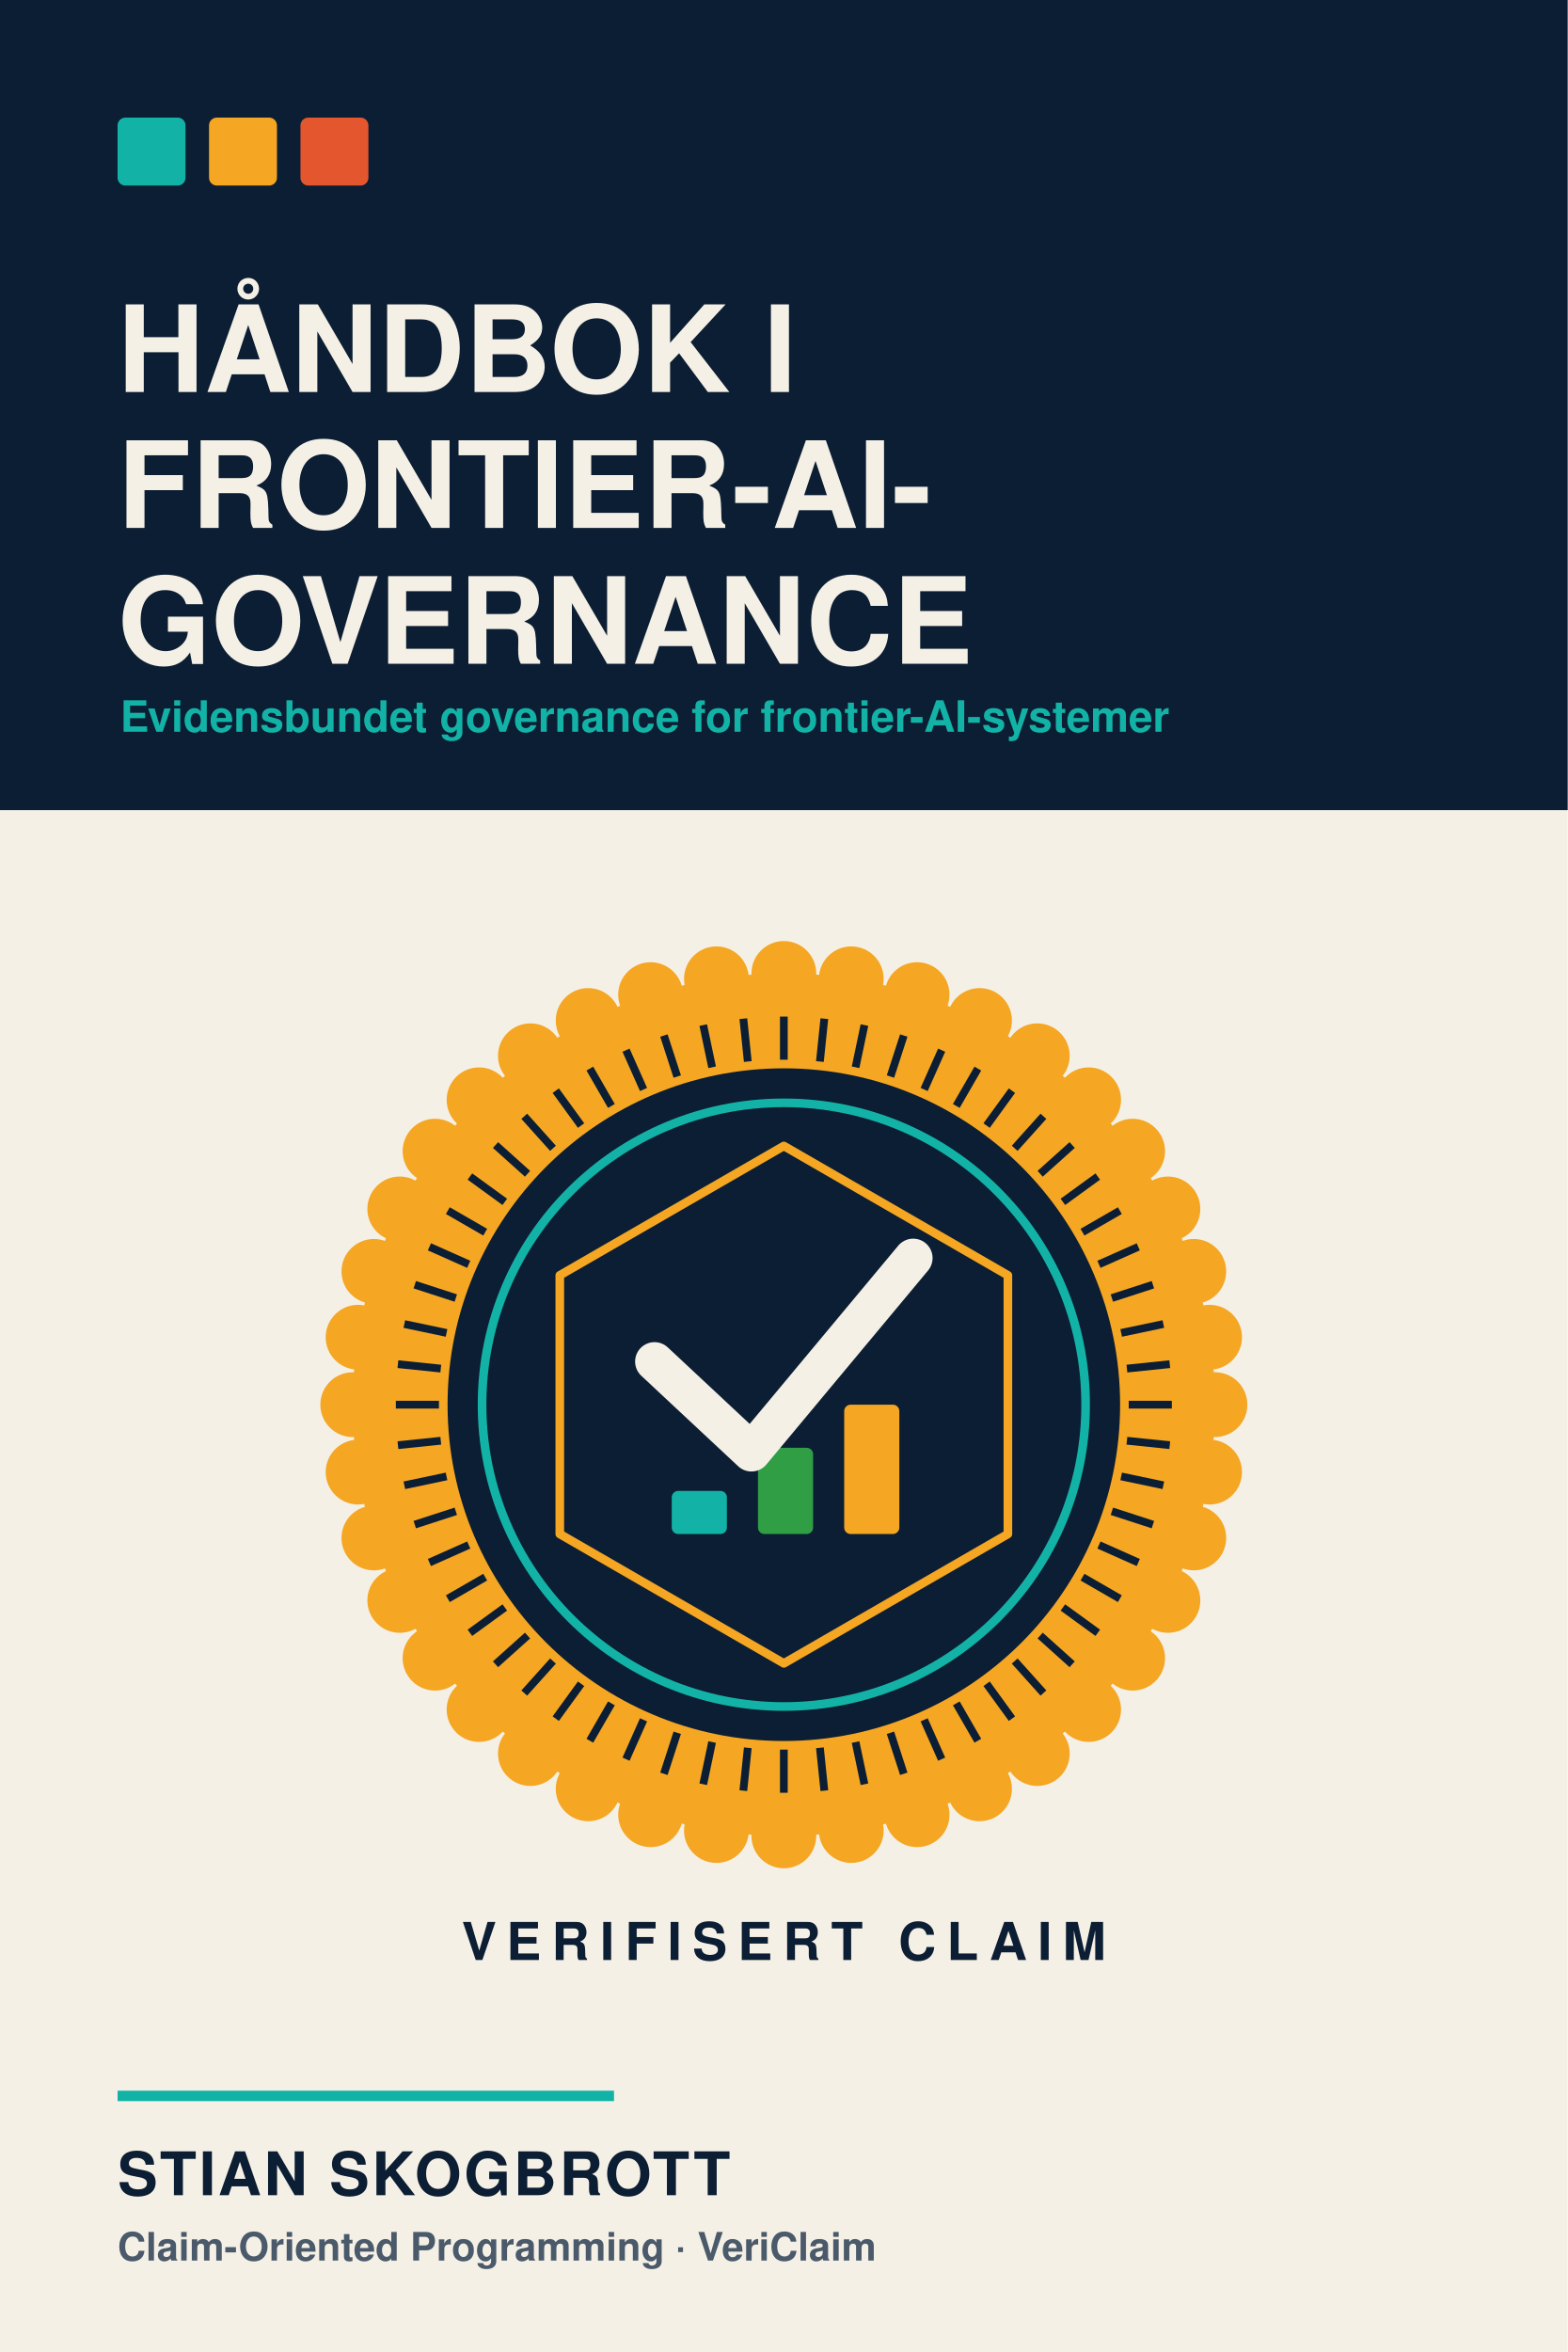
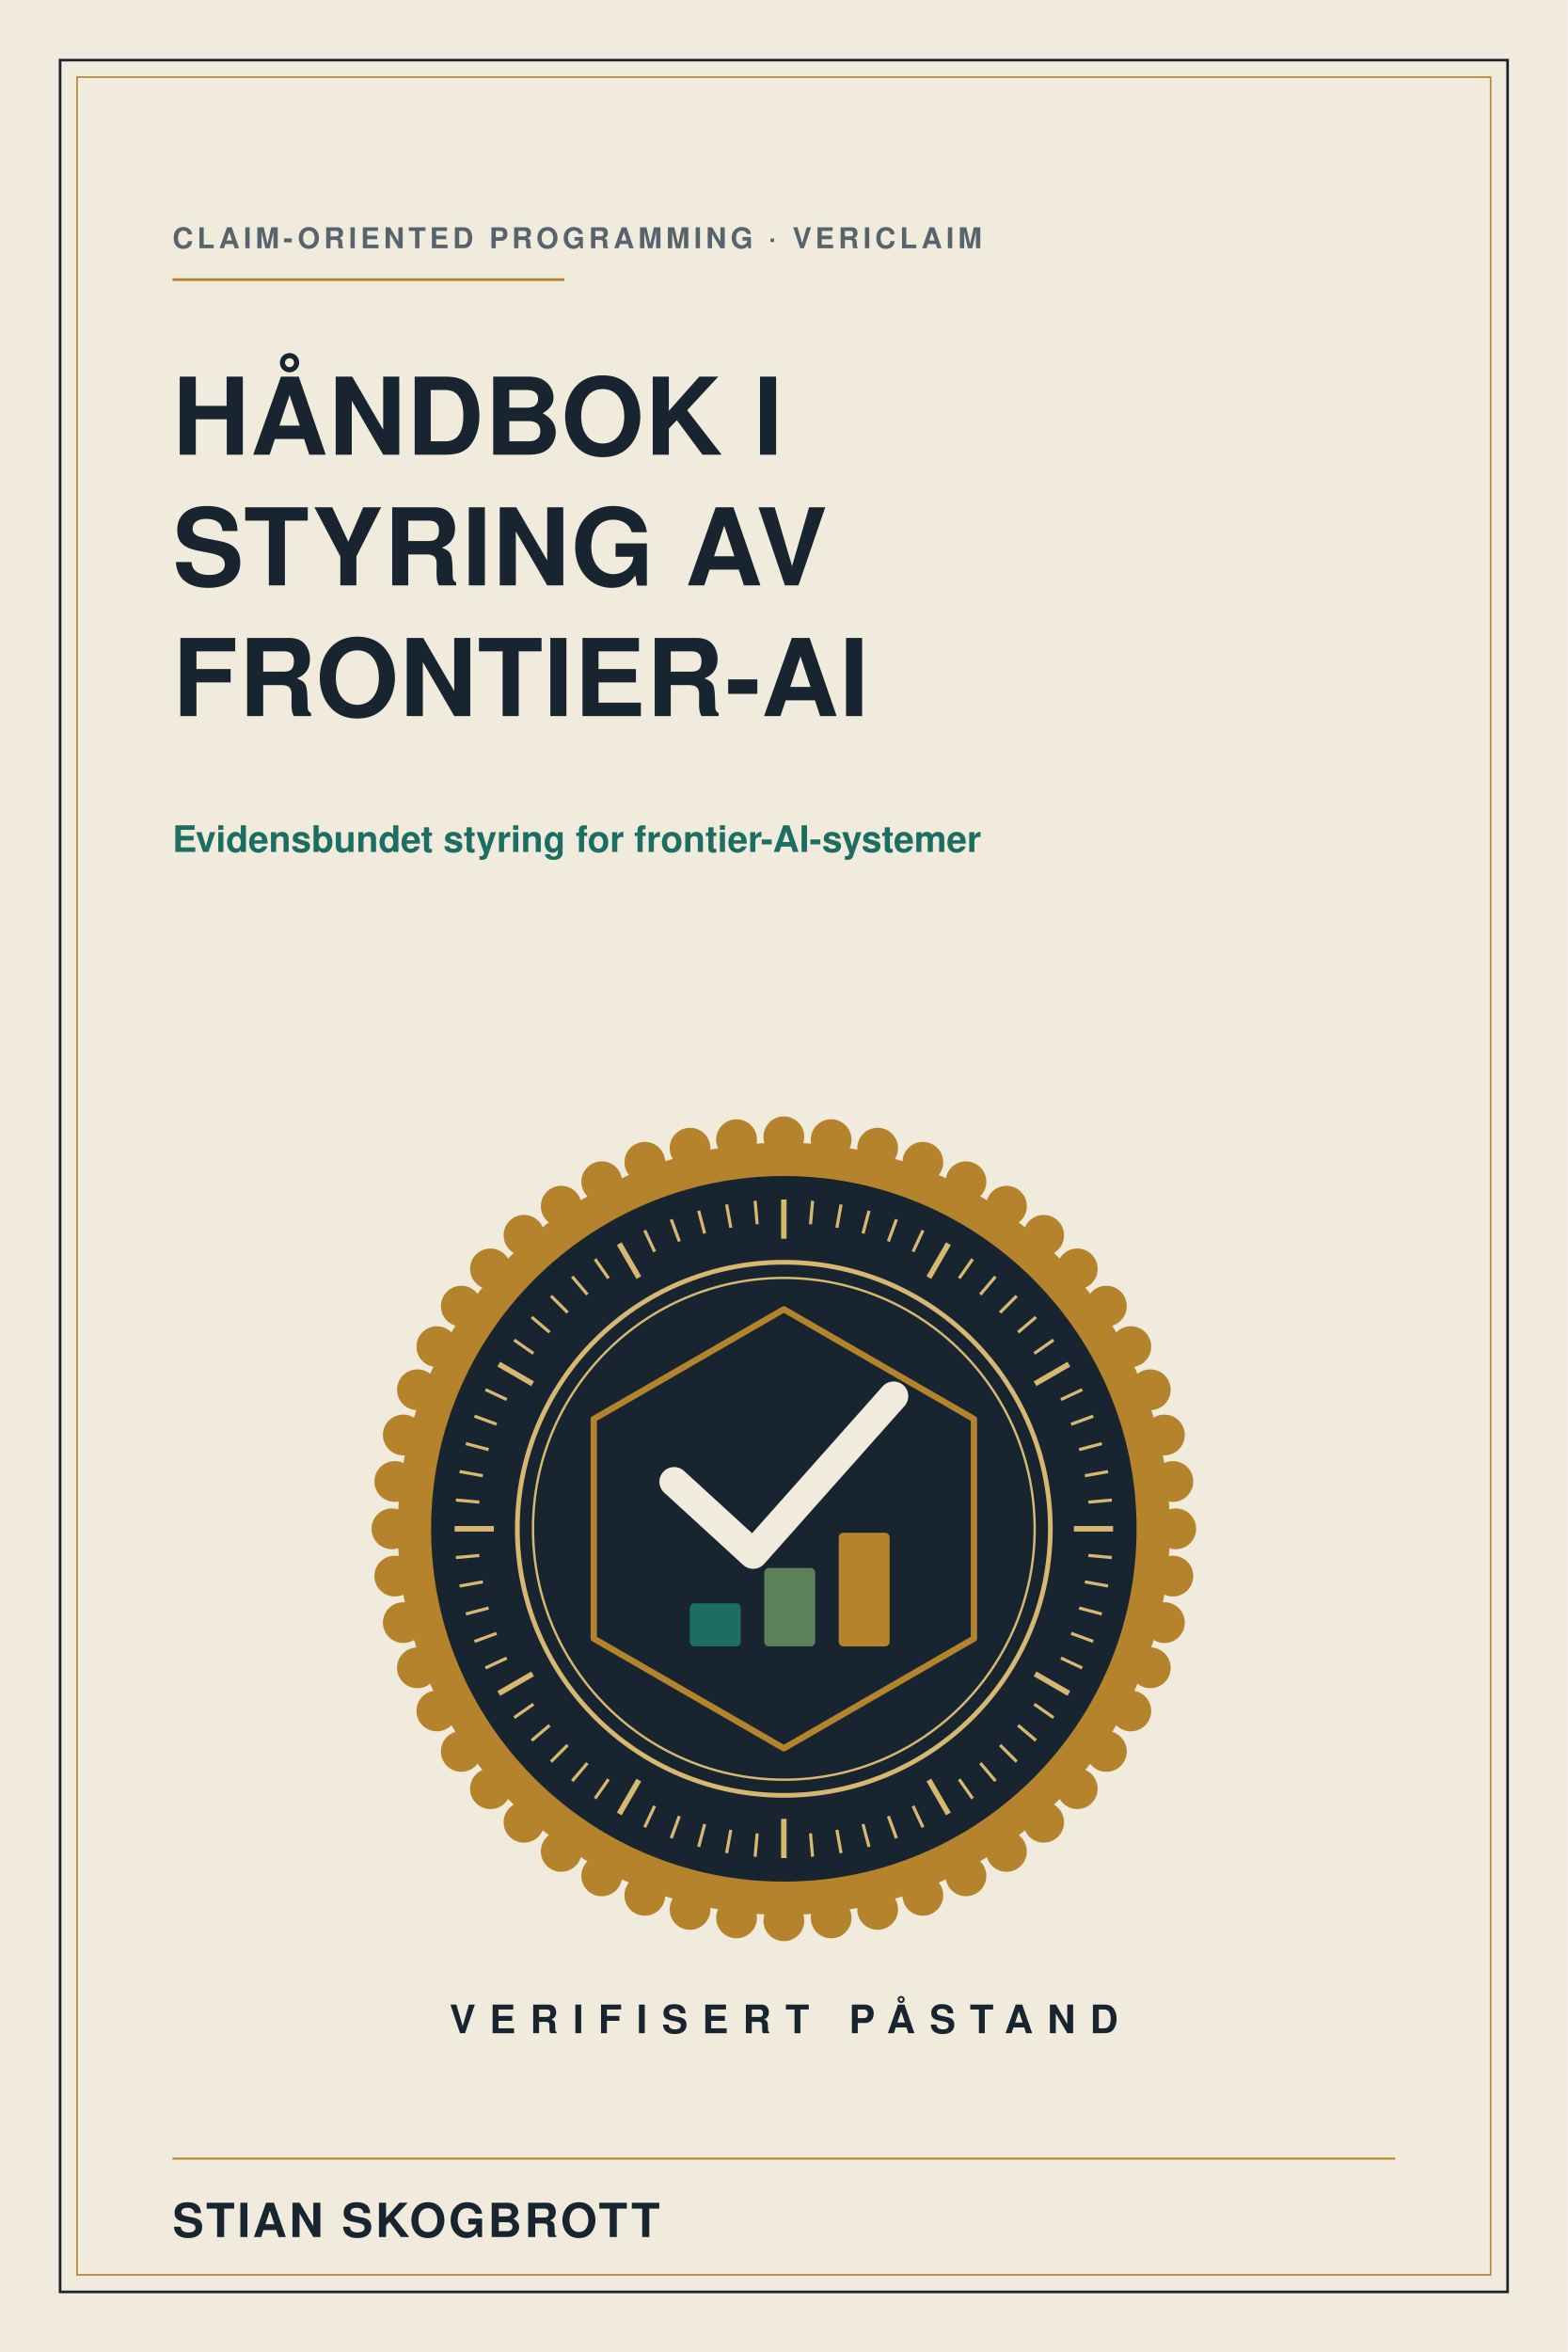
<svg xmlns="http://www.w3.org/2000/svg" width="1200" height="1800" viewBox="0 0 1200 1800" font-family="Helvetica, Arial, sans-serif">
-   <rect x="0.0" y="0.0" width="1200.0" height="1800.0" rx="0" fill="#F5F0E6" />
-   <rect x="0.0" y="0.0" width="1200.0" height="620.0" rx="0" fill="#0C1E33" />
-   <rect x="90.0" y="90.0" width="52.0" height="52.0" rx="6" fill="#12B3A6" />
-   <rect x="160.0" y="90.0" width="52.0" height="52.0" rx="6" fill="#F5A623" />
-   <rect x="230.0" y="90.0" width="52.0" height="52.0" rx="6" fill="#E4572E" />
-   <text x="90.0" y="300.0" font-size="92" fill="#F5F0E6" font-weight="800" text-anchor="start">HÅNDBOK I</text>
-   <text x="90.0" y="404.0" font-size="92" fill="#F5F0E6" font-weight="800" text-anchor="start">FRONTIER-AI-</text>
-   <text x="90.0" y="508.0" font-size="92" fill="#F5F0E6" font-weight="800" text-anchor="start">GOVERNANCE</text>
-   <text x="92.0" y="560.0" font-size="33" fill="#12B3A6" font-weight="600" text-anchor="start">Evidensbundet governance for frontier-AI-systemer</text>
-   <circle cx="930.0" cy="1075.0" r="24.8" fill="#F5A623" />
-   <circle cx="925.9" cy="1126.6" r="24.8" fill="#F5A623" />
-   <circle cx="913.8" cy="1177.0" r="24.8" fill="#F5A623" />
-   <circle cx="894.0" cy="1224.8" r="24.8" fill="#F5A623" />
-   <circle cx="867.0" cy="1269.0" r="24.8" fill="#F5A623" />
-   <circle cx="833.3" cy="1308.3" r="24.8" fill="#F5A623" />
-   <circle cx="794.0" cy="1342.0" r="24.8" fill="#F5A623" />
-   <circle cx="749.8" cy="1369.0" r="24.8" fill="#F5A623" />
-   <circle cx="702.0" cy="1388.8" r="24.8" fill="#F5A623" />
-   <circle cx="651.6" cy="1400.9" r="24.8" fill="#F5A623" />
-   <circle cx="600.0" cy="1405.0" r="24.8" fill="#F5A623" />
-   <circle cx="548.4" cy="1400.9" r="24.8" fill="#F5A623" />
-   <circle cx="498.0" cy="1388.8" r="24.8" fill="#F5A623" />
-   <circle cx="450.2" cy="1369.0" r="24.8" fill="#F5A623" />
-   <circle cx="406.0" cy="1342.0" r="24.8" fill="#F5A623" />
-   <circle cx="366.7" cy="1308.3" r="24.8" fill="#F5A623" />
-   <circle cx="333.0" cy="1269.0" r="24.8" fill="#F5A623" />
-   <circle cx="306.0" cy="1224.8" r="24.8" fill="#F5A623" />
-   <circle cx="286.2" cy="1177.0" r="24.8" fill="#F5A623" />
-   <circle cx="274.1" cy="1126.6" r="24.8" fill="#F5A623" />
-   <circle cx="270.0" cy="1075.0" r="24.8" fill="#F5A623" />
-   <circle cx="274.1" cy="1023.4" r="24.8" fill="#F5A623" />
-   <circle cx="286.2" cy="973.0" r="24.8" fill="#F5A623" />
-   <circle cx="306.0" cy="925.2" r="24.8" fill="#F5A623" />
-   <circle cx="333.0" cy="881.0" r="24.8" fill="#F5A623" />
-   <circle cx="366.7" cy="841.7" r="24.8" fill="#F5A623" />
-   <circle cx="406.0" cy="808.0" r="24.8" fill="#F5A623" />
-   <circle cx="450.2" cy="781.0" r="24.8" fill="#F5A623" />
-   <circle cx="498.0" cy="761.2" r="24.8" fill="#F5A623" />
-   <circle cx="548.4" cy="749.1" r="24.8" fill="#F5A623" />
-   <circle cx="600.0" cy="745.0" r="24.8" fill="#F5A623" />
-   <circle cx="651.6" cy="749.1" r="24.8" fill="#F5A623" />
-   <circle cx="702.0" cy="761.2" r="24.8" fill="#F5A623" />
-   <circle cx="749.8" cy="781.0" r="24.8" fill="#F5A623" />
-   <circle cx="794.0" cy="808.0" r="24.8" fill="#F5A623" />
-   <circle cx="833.3" cy="841.7" r="24.8" fill="#F5A623" />
-   <circle cx="867.0" cy="881.0" r="24.8" fill="#F5A623" />
-   <circle cx="894.0" cy="925.2" r="24.8" fill="#F5A623" />
-   <circle cx="913.8" cy="973.0" r="24.8" fill="#F5A623" />
-   <circle cx="925.9" cy="1023.4" r="24.8" fill="#F5A623" />
-   <circle cx="600.0" cy="1075.0" r="330.0" fill="#F5A623" />
-   <line x1="864.0" y1="1075.0" x2="897.0" y2="1075.0" stroke="#0C1E33" stroke-width="5.94" stroke-linecap="butt" />
-   <line x1="862.6" y1="1102.6" x2="895.4" y2="1106.0" stroke="#0C1E33" stroke-width="5.94" stroke-linecap="butt" />
-   <line x1="858.2" y1="1129.9" x2="890.5" y2="1136.7" stroke="#0C1E33" stroke-width="5.94" stroke-linecap="butt" />
-   <line x1="851.1" y1="1156.6" x2="882.5" y2="1166.8" stroke="#0C1E33" stroke-width="5.94" stroke-linecap="butt" />
-   <line x1="841.2" y1="1182.4" x2="871.3" y2="1195.8" stroke="#0C1E33" stroke-width="5.94" stroke-linecap="butt" />
-   <line x1="828.6" y1="1207.0" x2="857.2" y2="1223.5" stroke="#0C1E33" stroke-width="5.94" stroke-linecap="butt" />
-   <line x1="813.6" y1="1230.2" x2="840.3" y2="1249.6" stroke="#0C1E33" stroke-width="5.94" stroke-linecap="butt" />
-   <line x1="796.2" y1="1251.7" x2="820.7" y2="1273.7" stroke="#0C1E33" stroke-width="5.94" stroke-linecap="butt" />
-   <line x1="776.7" y1="1271.2" x2="798.7" y2="1295.7" stroke="#0C1E33" stroke-width="5.94" stroke-linecap="butt" />
-   <line x1="755.2" y1="1288.6" x2="774.6" y2="1315.3" stroke="#0C1E33" stroke-width="5.94" stroke-linecap="butt" />
-   <line x1="732.0" y1="1303.6" x2="748.5" y2="1332.2" stroke="#0C1E33" stroke-width="5.94" stroke-linecap="butt" />
-   <line x1="707.4" y1="1316.2" x2="720.8" y2="1346.3" stroke="#0C1E33" stroke-width="5.94" stroke-linecap="butt" />
-   <line x1="681.6" y1="1326.1" x2="691.8" y2="1357.5" stroke="#0C1E33" stroke-width="5.94" stroke-linecap="butt" />
-   <line x1="654.9" y1="1333.2" x2="661.7" y2="1365.5" stroke="#0C1E33" stroke-width="5.94" stroke-linecap="butt" />
-   <line x1="627.6" y1="1337.6" x2="631.0" y2="1370.4" stroke="#0C1E33" stroke-width="5.94" stroke-linecap="butt" />
-   <line x1="600.0" y1="1339.0" x2="600.0" y2="1372.0" stroke="#0C1E33" stroke-width="5.94" stroke-linecap="butt" />
-   <line x1="572.4" y1="1337.6" x2="569.0" y2="1370.4" stroke="#0C1E33" stroke-width="5.94" stroke-linecap="butt" />
-   <line x1="545.1" y1="1333.2" x2="538.3" y2="1365.5" stroke="#0C1E33" stroke-width="5.94" stroke-linecap="butt" />
-   <line x1="518.4" y1="1326.1" x2="508.2" y2="1357.5" stroke="#0C1E33" stroke-width="5.94" stroke-linecap="butt" />
-   <line x1="492.6" y1="1316.2" x2="479.2" y2="1346.3" stroke="#0C1E33" stroke-width="5.94" stroke-linecap="butt" />
-   <line x1="468.0" y1="1303.6" x2="451.5" y2="1332.2" stroke="#0C1E33" stroke-width="5.94" stroke-linecap="butt" />
-   <line x1="444.8" y1="1288.6" x2="425.4" y2="1315.3" stroke="#0C1E33" stroke-width="5.94" stroke-linecap="butt" />
-   <line x1="423.3" y1="1271.2" x2="401.3" y2="1295.7" stroke="#0C1E33" stroke-width="5.94" stroke-linecap="butt" />
-   <line x1="403.8" y1="1251.7" x2="379.3" y2="1273.7" stroke="#0C1E33" stroke-width="5.94" stroke-linecap="butt" />
-   <line x1="386.4" y1="1230.2" x2="359.7" y2="1249.6" stroke="#0C1E33" stroke-width="5.94" stroke-linecap="butt" />
-   <line x1="371.4" y1="1207.0" x2="342.8" y2="1223.5" stroke="#0C1E33" stroke-width="5.94" stroke-linecap="butt" />
-   <line x1="358.8" y1="1182.4" x2="328.7" y2="1195.8" stroke="#0C1E33" stroke-width="5.94" stroke-linecap="butt" />
-   <line x1="348.9" y1="1156.6" x2="317.5" y2="1166.8" stroke="#0C1E33" stroke-width="5.94" stroke-linecap="butt" />
-   <line x1="341.8" y1="1129.9" x2="309.5" y2="1136.7" stroke="#0C1E33" stroke-width="5.94" stroke-linecap="butt" />
-   <line x1="337.4" y1="1102.6" x2="304.6" y2="1106.0" stroke="#0C1E33" stroke-width="5.94" stroke-linecap="butt" />
-   <line x1="336.0" y1="1075.0" x2="303.0" y2="1075.0" stroke="#0C1E33" stroke-width="5.94" stroke-linecap="butt" />
-   <line x1="337.4" y1="1047.4" x2="304.6" y2="1044.0" stroke="#0C1E33" stroke-width="5.94" stroke-linecap="butt" />
-   <line x1="341.8" y1="1020.1" x2="309.5" y2="1013.3" stroke="#0C1E33" stroke-width="5.94" stroke-linecap="butt" />
-   <line x1="348.9" y1="993.4" x2="317.5" y2="983.2" stroke="#0C1E33" stroke-width="5.94" stroke-linecap="butt" />
-   <line x1="358.8" y1="967.6" x2="328.7" y2="954.2" stroke="#0C1E33" stroke-width="5.94" stroke-linecap="butt" />
-   <line x1="371.4" y1="943.0" x2="342.8" y2="926.5" stroke="#0C1E33" stroke-width="5.94" stroke-linecap="butt" />
-   <line x1="386.4" y1="919.8" x2="359.7" y2="900.4" stroke="#0C1E33" stroke-width="5.94" stroke-linecap="butt" />
-   <line x1="403.8" y1="898.3" x2="379.3" y2="876.3" stroke="#0C1E33" stroke-width="5.94" stroke-linecap="butt" />
-   <line x1="423.3" y1="878.8" x2="401.3" y2="854.3" stroke="#0C1E33" stroke-width="5.94" stroke-linecap="butt" />
-   <line x1="444.8" y1="861.4" x2="425.4" y2="834.7" stroke="#0C1E33" stroke-width="5.94" stroke-linecap="butt" />
-   <line x1="468.0" y1="846.4" x2="451.5" y2="817.8" stroke="#0C1E33" stroke-width="5.94" stroke-linecap="butt" />
-   <line x1="492.6" y1="833.8" x2="479.2" y2="803.7" stroke="#0C1E33" stroke-width="5.94" stroke-linecap="butt" />
-   <line x1="518.4" y1="823.9" x2="508.2" y2="792.5" stroke="#0C1E33" stroke-width="5.94" stroke-linecap="butt" />
-   <line x1="545.1" y1="816.8" x2="538.3" y2="784.5" stroke="#0C1E33" stroke-width="5.94" stroke-linecap="butt" />
-   <line x1="572.4" y1="812.4" x2="569.0" y2="779.6" stroke="#0C1E33" stroke-width="5.94" stroke-linecap="butt" />
-   <line x1="600.0" y1="811.0" x2="600.0" y2="778.0" stroke="#0C1E33" stroke-width="5.94" stroke-linecap="butt" />
-   <line x1="627.6" y1="812.4" x2="631.0" y2="779.6" stroke="#0C1E33" stroke-width="5.94" stroke-linecap="butt" />
-   <line x1="654.9" y1="816.8" x2="661.7" y2="784.5" stroke="#0C1E33" stroke-width="5.94" stroke-linecap="butt" />
-   <line x1="681.6" y1="823.9" x2="691.8" y2="792.5" stroke="#0C1E33" stroke-width="5.94" stroke-linecap="butt" />
-   <line x1="707.4" y1="833.8" x2="720.8" y2="803.7" stroke="#0C1E33" stroke-width="5.94" stroke-linecap="butt" />
-   <line x1="732.0" y1="846.4" x2="748.5" y2="817.8" stroke="#0C1E33" stroke-width="5.94" stroke-linecap="butt" />
-   <line x1="755.2" y1="861.4" x2="774.6" y2="834.7" stroke="#0C1E33" stroke-width="5.94" stroke-linecap="butt" />
-   <line x1="776.7" y1="878.8" x2="798.7" y2="854.3" stroke="#0C1E33" stroke-width="5.94" stroke-linecap="butt" />
-   <line x1="796.2" y1="898.3" x2="820.7" y2="876.3" stroke="#0C1E33" stroke-width="5.94" stroke-linecap="butt" />
-   <line x1="813.6" y1="919.8" x2="840.3" y2="900.4" stroke="#0C1E33" stroke-width="5.94" stroke-linecap="butt" />
-   <line x1="828.6" y1="943.0" x2="857.2" y2="926.5" stroke="#0C1E33" stroke-width="5.94" stroke-linecap="butt" />
-   <line x1="841.2" y1="967.6" x2="871.3" y2="954.2" stroke="#0C1E33" stroke-width="5.94" stroke-linecap="butt" />
-   <line x1="851.1" y1="993.4" x2="882.5" y2="983.2" stroke="#0C1E33" stroke-width="5.94" stroke-linecap="butt" />
-   <line x1="858.2" y1="1020.1" x2="890.5" y2="1013.3" stroke="#0C1E33" stroke-width="5.94" stroke-linecap="butt" />
-   <line x1="862.6" y1="1047.4" x2="895.4" y2="1044.0" stroke="#0C1E33" stroke-width="5.94" stroke-linecap="butt" />
-   <circle cx="600.0" cy="1075.0" r="257.4" fill="#0C1E33" />
-   <circle cx="600.0" cy="1075.0" r="231.0" fill="none" stroke="#12B3A6" stroke-width="6.6" />
-   <polygon points="600.0,1273.0 428.5,1174.0 428.5,976.0 600.0,877.0 771.5,976.0 771.5,1174.0" fill="none" stroke="#F5A623" stroke-width="6.6" stroke-linejoin="round" />
-   <rect x="514.2" y="1141.0" width="42.2" height="33.0" rx="4.95" fill="#12B3A6" />
-   <rect x="580.2" y="1108.0" width="42.2" height="66.0" rx="4.95" fill="#2F9E44" />
-   <rect x="646.2" y="1075.0" width="42.2" height="99.0" rx="4.95" fill="#F5A623" />
-   <path d="M 501.0 1042.0 L 575.2 1111.3 L 699.0 962.8" fill="none" stroke="#F5F0E6" stroke-width="29.7" stroke-linecap="round" stroke-linejoin="round" />
-   <text x="600.0" y="1500.0" font-size="40" fill="#0C1E33" font-weight="800" text-anchor="middle" letter-spacing="8">VERIFISERT CLAIM</text>
-   <rect x="90.0" y="1600.0" width="380.0" height="8.0" rx="0" fill="#12B3A6" />
-   <text x="90.0" y="1680.0" font-size="46" fill="#0C1E33" font-weight="800" text-anchor="start" letter-spacing="2">STIAN SKOGBROTT</text>
-   <text x="90.0" y="1730.0" font-size="30" fill="#4A5A6A" font-weight="600" text-anchor="start">Claim-Oriented Programming · VeriClaim</text>
+   <rect x="0.0" y="0.0" width="1200.0" height="1800.0" rx="0" fill="#F1EBDD" />
+   <rect x="46.0" y="46.0" width="1108.0" height="1708.0" rx="0" fill="none" stroke="#182530" stroke-width="2" />
+   <rect x="59.0" y="59.0" width="1082.0" height="1682.0" rx="0" fill="none" stroke="#B4832B" stroke-width="1.2" />
+   <text x="132.0" y="190.0" font-size="22" fill="#57636D" font-weight="600" text-anchor="start" letter-spacing="3">CLAIM-ORIENTED PROGRAMMING · VERICLAIM</text>
+   <line x1="132.0" y1="214.0" x2="432.0" y2="214.0" stroke="#B4832B" stroke-width="2" stroke-linecap="butt" />
+   <text x="132.0" y="348.0" font-size="82" fill="#182530" font-weight="800" text-anchor="start" letter-spacing="0.5">HÅNDBOK I</text>
+   <text x="132.0" y="448.0" font-size="82" fill="#182530" font-weight="800" text-anchor="start" letter-spacing="0.5">STYRING AV</text>
+   <text x="132.0" y="548.0" font-size="82" fill="#182530" font-weight="800" text-anchor="start" letter-spacing="0.5">FRONTIER-AI</text>
+   <text x="132.0" y="652.0" font-size="28" fill="#1C6E62" font-weight="600" text-anchor="start">Evidensbundet styring for frontier-AI-systemer</text>
+   <circle cx="900.0" cy="1170.0" r="15.6" fill="#B4832B" />
+   <circle cx="897.8" cy="1206.2" r="15.6" fill="#B4832B" />
+   <circle cx="891.3" cy="1241.8" r="15.6" fill="#B4832B" />
+   <circle cx="880.5" cy="1276.4" r="15.6" fill="#B4832B" />
+   <circle cx="865.6" cy="1309.4" r="15.6" fill="#B4832B" />
+   <circle cx="846.9" cy="1340.4" r="15.6" fill="#B4832B" />
+   <circle cx="824.6" cy="1368.9" r="15.6" fill="#B4832B" />
+   <circle cx="798.9" cy="1394.6" r="15.6" fill="#B4832B" />
+   <circle cx="770.4" cy="1416.9" r="15.6" fill="#B4832B" />
+   <circle cx="739.4" cy="1435.6" r="15.6" fill="#B4832B" />
+   <circle cx="706.4" cy="1450.5" r="15.6" fill="#B4832B" />
+   <circle cx="671.8" cy="1461.3" r="15.6" fill="#B4832B" />
+   <circle cx="636.2" cy="1467.8" r="15.6" fill="#B4832B" />
+   <circle cx="600.0" cy="1470.0" r="15.6" fill="#B4832B" />
+   <circle cx="563.8" cy="1467.8" r="15.6" fill="#B4832B" />
+   <circle cx="528.2" cy="1461.3" r="15.6" fill="#B4832B" />
+   <circle cx="493.6" cy="1450.5" r="15.6" fill="#B4832B" />
+   <circle cx="460.6" cy="1435.6" r="15.6" fill="#B4832B" />
+   <circle cx="429.6" cy="1416.9" r="15.6" fill="#B4832B" />
+   <circle cx="401.1" cy="1394.6" r="15.6" fill="#B4832B" />
+   <circle cx="375.4" cy="1368.9" r="15.6" fill="#B4832B" />
+   <circle cx="353.1" cy="1340.4" r="15.6" fill="#B4832B" />
+   <circle cx="334.4" cy="1309.4" r="15.6" fill="#B4832B" />
+   <circle cx="319.5" cy="1276.4" r="15.6" fill="#B4832B" />
+   <circle cx="308.7" cy="1241.8" r="15.6" fill="#B4832B" />
+   <circle cx="302.2" cy="1206.2" r="15.6" fill="#B4832B" />
+   <circle cx="300.0" cy="1170.0" r="15.6" fill="#B4832B" />
+   <circle cx="302.2" cy="1133.8" r="15.6" fill="#B4832B" />
+   <circle cx="308.7" cy="1098.2" r="15.6" fill="#B4832B" />
+   <circle cx="319.5" cy="1063.6" r="15.6" fill="#B4832B" />
+   <circle cx="334.4" cy="1030.6" r="15.6" fill="#B4832B" />
+   <circle cx="353.1" cy="999.6" r="15.6" fill="#B4832B" />
+   <circle cx="375.4" cy="971.1" r="15.6" fill="#B4832B" />
+   <circle cx="401.1" cy="945.4" r="15.6" fill="#B4832B" />
+   <circle cx="429.6" cy="923.1" r="15.6" fill="#B4832B" />
+   <circle cx="460.6" cy="904.4" r="15.6" fill="#B4832B" />
+   <circle cx="493.6" cy="889.5" r="15.6" fill="#B4832B" />
+   <circle cx="528.2" cy="878.7" r="15.6" fill="#B4832B" />
+   <circle cx="563.8" cy="872.2" r="15.6" fill="#B4832B" />
+   <circle cx="600.0" cy="870.0" r="15.6" fill="#B4832B" />
+   <circle cx="636.2" cy="872.2" r="15.6" fill="#B4832B" />
+   <circle cx="671.8" cy="878.7" r="15.6" fill="#B4832B" />
+   <circle cx="706.4" cy="889.5" r="15.6" fill="#B4832B" />
+   <circle cx="739.4" cy="904.4" r="15.6" fill="#B4832B" />
+   <circle cx="770.4" cy="923.1" r="15.6" fill="#B4832B" />
+   <circle cx="798.9" cy="945.4" r="15.6" fill="#B4832B" />
+   <circle cx="824.6" cy="971.1" r="15.6" fill="#B4832B" />
+   <circle cx="846.9" cy="999.6" r="15.6" fill="#B4832B" />
+   <circle cx="865.6" cy="1030.6" r="15.6" fill="#B4832B" />
+   <circle cx="880.5" cy="1063.6" r="15.6" fill="#B4832B" />
+   <circle cx="891.3" cy="1098.2" r="15.6" fill="#B4832B" />
+   <circle cx="897.8" cy="1133.8" r="15.6" fill="#B4832B" />
+   <circle cx="600.0" cy="1170.0" r="295.5" fill="#B4832B" />
+   <circle cx="600.0" cy="1170.0" r="270.0" fill="#182530" />
+   <line x1="822.0" y1="1170.0" x2="852.0" y2="1170.0" stroke="#D8B871" stroke-width="4.2" stroke-linecap="butt" />
+   <line x1="833.1" y1="1190.4" x2="851.0" y2="1192.0" stroke="#D8B871" stroke-width="2.4" stroke-linecap="butt" />
+   <line x1="830.4" y1="1210.6" x2="848.2" y2="1213.8" stroke="#D8B871" stroke-width="2.4" stroke-linecap="butt" />
+   <line x1="826.0" y1="1230.6" x2="843.4" y2="1235.2" stroke="#D8B871" stroke-width="2.4" stroke-linecap="butt" />
+   <line x1="819.9" y1="1250.0" x2="836.8" y2="1256.2" stroke="#D8B871" stroke-width="2.4" stroke-linecap="butt" />
+   <line x1="812.1" y1="1268.9" x2="828.4" y2="1276.5" stroke="#D8B871" stroke-width="2.4" stroke-linecap="butt" />
+   <line x1="792.3" y1="1281.0" x2="818.2" y2="1296.0" stroke="#D8B871" stroke-width="4.2" stroke-linecap="butt" />
+   <line x1="791.7" y1="1304.2" x2="806.4" y2="1314.5" stroke="#D8B871" stroke-width="2.4" stroke-linecap="butt" />
+   <line x1="779.3" y1="1320.4" x2="793.0" y2="1332.0" stroke="#D8B871" stroke-width="2.4" stroke-linecap="butt" />
+   <line x1="765.5" y1="1335.5" x2="778.2" y2="1348.2" stroke="#D8B871" stroke-width="2.4" stroke-linecap="butt" />
+   <line x1="750.4" y1="1349.3" x2="762.0" y2="1363.0" stroke="#D8B871" stroke-width="2.4" stroke-linecap="butt" />
+   <line x1="734.2" y1="1361.7" x2="744.5" y2="1376.4" stroke="#D8B871" stroke-width="2.4" stroke-linecap="butt" />
+   <line x1="711.0" y1="1362.3" x2="726.0" y2="1388.2" stroke="#D8B871" stroke-width="4.2" stroke-linecap="butt" />
+   <line x1="698.9" y1="1382.1" x2="706.5" y2="1398.4" stroke="#D8B871" stroke-width="2.4" stroke-linecap="butt" />
+   <line x1="680.0" y1="1389.9" x2="686.2" y2="1406.8" stroke="#D8B871" stroke-width="2.4" stroke-linecap="butt" />
+   <line x1="660.6" y1="1396.0" x2="665.2" y2="1413.4" stroke="#D8B871" stroke-width="2.4" stroke-linecap="butt" />
+   <line x1="640.6" y1="1400.4" x2="643.8" y2="1418.2" stroke="#D8B871" stroke-width="2.4" stroke-linecap="butt" />
+   <line x1="620.4" y1="1403.1" x2="622.0" y2="1421.0" stroke="#D8B871" stroke-width="2.4" stroke-linecap="butt" />
+   <line x1="600.0" y1="1392.0" x2="600.0" y2="1422.0" stroke="#D8B871" stroke-width="4.2" stroke-linecap="butt" />
+   <line x1="579.6" y1="1403.1" x2="578.0" y2="1421.0" stroke="#D8B871" stroke-width="2.4" stroke-linecap="butt" />
+   <line x1="559.4" y1="1400.4" x2="556.2" y2="1418.2" stroke="#D8B871" stroke-width="2.4" stroke-linecap="butt" />
+   <line x1="539.4" y1="1396.0" x2="534.8" y2="1413.4" stroke="#D8B871" stroke-width="2.4" stroke-linecap="butt" />
+   <line x1="520.0" y1="1389.9" x2="513.8" y2="1406.8" stroke="#D8B871" stroke-width="2.4" stroke-linecap="butt" />
+   <line x1="501.1" y1="1382.1" x2="493.5" y2="1398.4" stroke="#D8B871" stroke-width="2.4" stroke-linecap="butt" />
+   <line x1="489.0" y1="1362.3" x2="474.0" y2="1388.2" stroke="#D8B871" stroke-width="4.2" stroke-linecap="butt" />
+   <line x1="465.8" y1="1361.7" x2="455.5" y2="1376.4" stroke="#D8B871" stroke-width="2.4" stroke-linecap="butt" />
+   <line x1="449.6" y1="1349.3" x2="438.0" y2="1363.0" stroke="#D8B871" stroke-width="2.4" stroke-linecap="butt" />
+   <line x1="434.5" y1="1335.5" x2="421.8" y2="1348.2" stroke="#D8B871" stroke-width="2.4" stroke-linecap="butt" />
+   <line x1="420.7" y1="1320.4" x2="407.0" y2="1332.0" stroke="#D8B871" stroke-width="2.4" stroke-linecap="butt" />
+   <line x1="408.3" y1="1304.2" x2="393.6" y2="1314.5" stroke="#D8B871" stroke-width="2.4" stroke-linecap="butt" />
+   <line x1="407.7" y1="1281.0" x2="381.8" y2="1296.0" stroke="#D8B871" stroke-width="4.2" stroke-linecap="butt" />
+   <line x1="387.9" y1="1268.9" x2="371.6" y2="1276.5" stroke="#D8B871" stroke-width="2.4" stroke-linecap="butt" />
+   <line x1="380.1" y1="1250.0" x2="363.2" y2="1256.2" stroke="#D8B871" stroke-width="2.4" stroke-linecap="butt" />
+   <line x1="374.0" y1="1230.6" x2="356.6" y2="1235.2" stroke="#D8B871" stroke-width="2.4" stroke-linecap="butt" />
+   <line x1="369.6" y1="1210.6" x2="351.8" y2="1213.8" stroke="#D8B871" stroke-width="2.4" stroke-linecap="butt" />
+   <line x1="366.9" y1="1190.4" x2="349.0" y2="1192.0" stroke="#D8B871" stroke-width="2.4" stroke-linecap="butt" />
+   <line x1="378.0" y1="1170.0" x2="348.0" y2="1170.0" stroke="#D8B871" stroke-width="4.2" stroke-linecap="butt" />
+   <line x1="366.9" y1="1149.6" x2="349.0" y2="1148.0" stroke="#D8B871" stroke-width="2.4" stroke-linecap="butt" />
+   <line x1="369.6" y1="1129.4" x2="351.8" y2="1126.2" stroke="#D8B871" stroke-width="2.4" stroke-linecap="butt" />
+   <line x1="374.0" y1="1109.4" x2="356.6" y2="1104.8" stroke="#D8B871" stroke-width="2.4" stroke-linecap="butt" />
+   <line x1="380.1" y1="1090.0" x2="363.2" y2="1083.8" stroke="#D8B871" stroke-width="2.4" stroke-linecap="butt" />
+   <line x1="387.9" y1="1071.1" x2="371.6" y2="1063.5" stroke="#D8B871" stroke-width="2.4" stroke-linecap="butt" />
+   <line x1="407.7" y1="1059.0" x2="381.8" y2="1044.0" stroke="#D8B871" stroke-width="4.2" stroke-linecap="butt" />
+   <line x1="408.3" y1="1035.8" x2="393.6" y2="1025.5" stroke="#D8B871" stroke-width="2.4" stroke-linecap="butt" />
+   <line x1="420.7" y1="1019.6" x2="407.0" y2="1008.0" stroke="#D8B871" stroke-width="2.4" stroke-linecap="butt" />
+   <line x1="434.5" y1="1004.5" x2="421.8" y2="991.8" stroke="#D8B871" stroke-width="2.4" stroke-linecap="butt" />
+   <line x1="449.6" y1="990.7" x2="438.0" y2="977.0" stroke="#D8B871" stroke-width="2.4" stroke-linecap="butt" />
+   <line x1="465.8" y1="978.3" x2="455.5" y2="963.6" stroke="#D8B871" stroke-width="2.4" stroke-linecap="butt" />
+   <line x1="489.0" y1="977.7" x2="474.0" y2="951.8" stroke="#D8B871" stroke-width="4.2" stroke-linecap="butt" />
+   <line x1="501.1" y1="957.9" x2="493.5" y2="941.6" stroke="#D8B871" stroke-width="2.4" stroke-linecap="butt" />
+   <line x1="520.0" y1="950.1" x2="513.8" y2="933.2" stroke="#D8B871" stroke-width="2.4" stroke-linecap="butt" />
+   <line x1="539.4" y1="944.0" x2="534.8" y2="926.6" stroke="#D8B871" stroke-width="2.4" stroke-linecap="butt" />
+   <line x1="559.4" y1="939.6" x2="556.2" y2="921.8" stroke="#D8B871" stroke-width="2.4" stroke-linecap="butt" />
+   <line x1="579.6" y1="936.9" x2="578.0" y2="919.0" stroke="#D8B871" stroke-width="2.4" stroke-linecap="butt" />
+   <line x1="600.0" y1="948.0" x2="600.0" y2="918.0" stroke="#D8B871" stroke-width="4.2" stroke-linecap="butt" />
+   <line x1="620.4" y1="936.9" x2="622.0" y2="919.0" stroke="#D8B871" stroke-width="2.4" stroke-linecap="butt" />
+   <line x1="640.6" y1="939.6" x2="643.8" y2="921.8" stroke="#D8B871" stroke-width="2.4" stroke-linecap="butt" />
+   <line x1="660.6" y1="944.0" x2="665.2" y2="926.6" stroke="#D8B871" stroke-width="2.4" stroke-linecap="butt" />
+   <line x1="680.0" y1="950.1" x2="686.2" y2="933.2" stroke="#D8B871" stroke-width="2.4" stroke-linecap="butt" />
+   <line x1="698.9" y1="957.9" x2="706.5" y2="941.6" stroke="#D8B871" stroke-width="2.4" stroke-linecap="butt" />
+   <line x1="711.0" y1="977.7" x2="726.0" y2="951.8" stroke="#D8B871" stroke-width="4.2" stroke-linecap="butt" />
+   <line x1="734.2" y1="978.3" x2="744.5" y2="963.6" stroke="#D8B871" stroke-width="2.4" stroke-linecap="butt" />
+   <line x1="750.4" y1="990.7" x2="762.0" y2="977.0" stroke="#D8B871" stroke-width="2.4" stroke-linecap="butt" />
+   <line x1="765.5" y1="1004.5" x2="778.2" y2="991.8" stroke="#D8B871" stroke-width="2.4" stroke-linecap="butt" />
+   <line x1="779.3" y1="1019.6" x2="793.0" y2="1008.0" stroke="#D8B871" stroke-width="2.4" stroke-linecap="butt" />
+   <line x1="791.7" y1="1035.8" x2="806.4" y2="1025.5" stroke="#D8B871" stroke-width="2.4" stroke-linecap="butt" />
+   <line x1="792.3" y1="1059.0" x2="818.2" y2="1044.0" stroke="#D8B871" stroke-width="4.2" stroke-linecap="butt" />
+   <line x1="812.1" y1="1071.1" x2="828.4" y2="1063.5" stroke="#D8B871" stroke-width="2.4" stroke-linecap="butt" />
+   <line x1="819.9" y1="1090.0" x2="836.8" y2="1083.8" stroke="#D8B871" stroke-width="2.4" stroke-linecap="butt" />
+   <line x1="826.0" y1="1109.4" x2="843.4" y2="1104.8" stroke="#D8B871" stroke-width="2.4" stroke-linecap="butt" />
+   <line x1="830.4" y1="1129.4" x2="848.2" y2="1126.2" stroke="#D8B871" stroke-width="2.4" stroke-linecap="butt" />
+   <line x1="833.1" y1="1149.6" x2="851.0" y2="1148.0" stroke="#D8B871" stroke-width="2.4" stroke-linecap="butt" />
+   <circle cx="600.0" cy="1170.0" r="204.0" fill="none" stroke="#D8B871" stroke-width="3.6" />
+   <circle cx="600.0" cy="1170.0" r="192.0" fill="none" stroke="#D8B871" stroke-width="1.8" />
+   <polygon points="600.0,1338.0 454.5,1254.0 454.5,1086.0 600.0,1002.0 745.5,1086.0 745.5,1254.0" fill="none" stroke="#B4832B" stroke-width="4.8" stroke-linejoin="round" />
+   <rect x="528.0" y="1227.0" width="39.0" height="33.0" rx="3.6" fill="#1C6E62" />
+   <rect x="585.0" y="1200.0" width="39.0" height="60.0" rx="3.6" fill="#5C8158" />
+   <rect x="642.0" y="1173.0" width="39.0" height="87.0" rx="3.6" fill="#B4832B" />
+   <path d="M 516.0 1134.0 L 576.5 1189.4 L 684.0 1068.5" fill="none" stroke="#F1EBDD" stroke-width="22.5" stroke-linecap="round" stroke-linejoin="round" />
+   <text x="600.0" y="1556.0" font-size="30" fill="#182530" font-weight="700" text-anchor="middle" letter-spacing="11">VERIFISERT PÅSTAND</text>
+   <line x1="132.0" y1="1652.0" x2="1068.0" y2="1652.0" stroke="#B4832B" stroke-width="1.5" stroke-linecap="butt" />
+   <text x="132.0" y="1712.0" font-size="36" fill="#182530" font-weight="800" text-anchor="start" letter-spacing="2">STIAN SKOGBROTT</text>
</svg>
